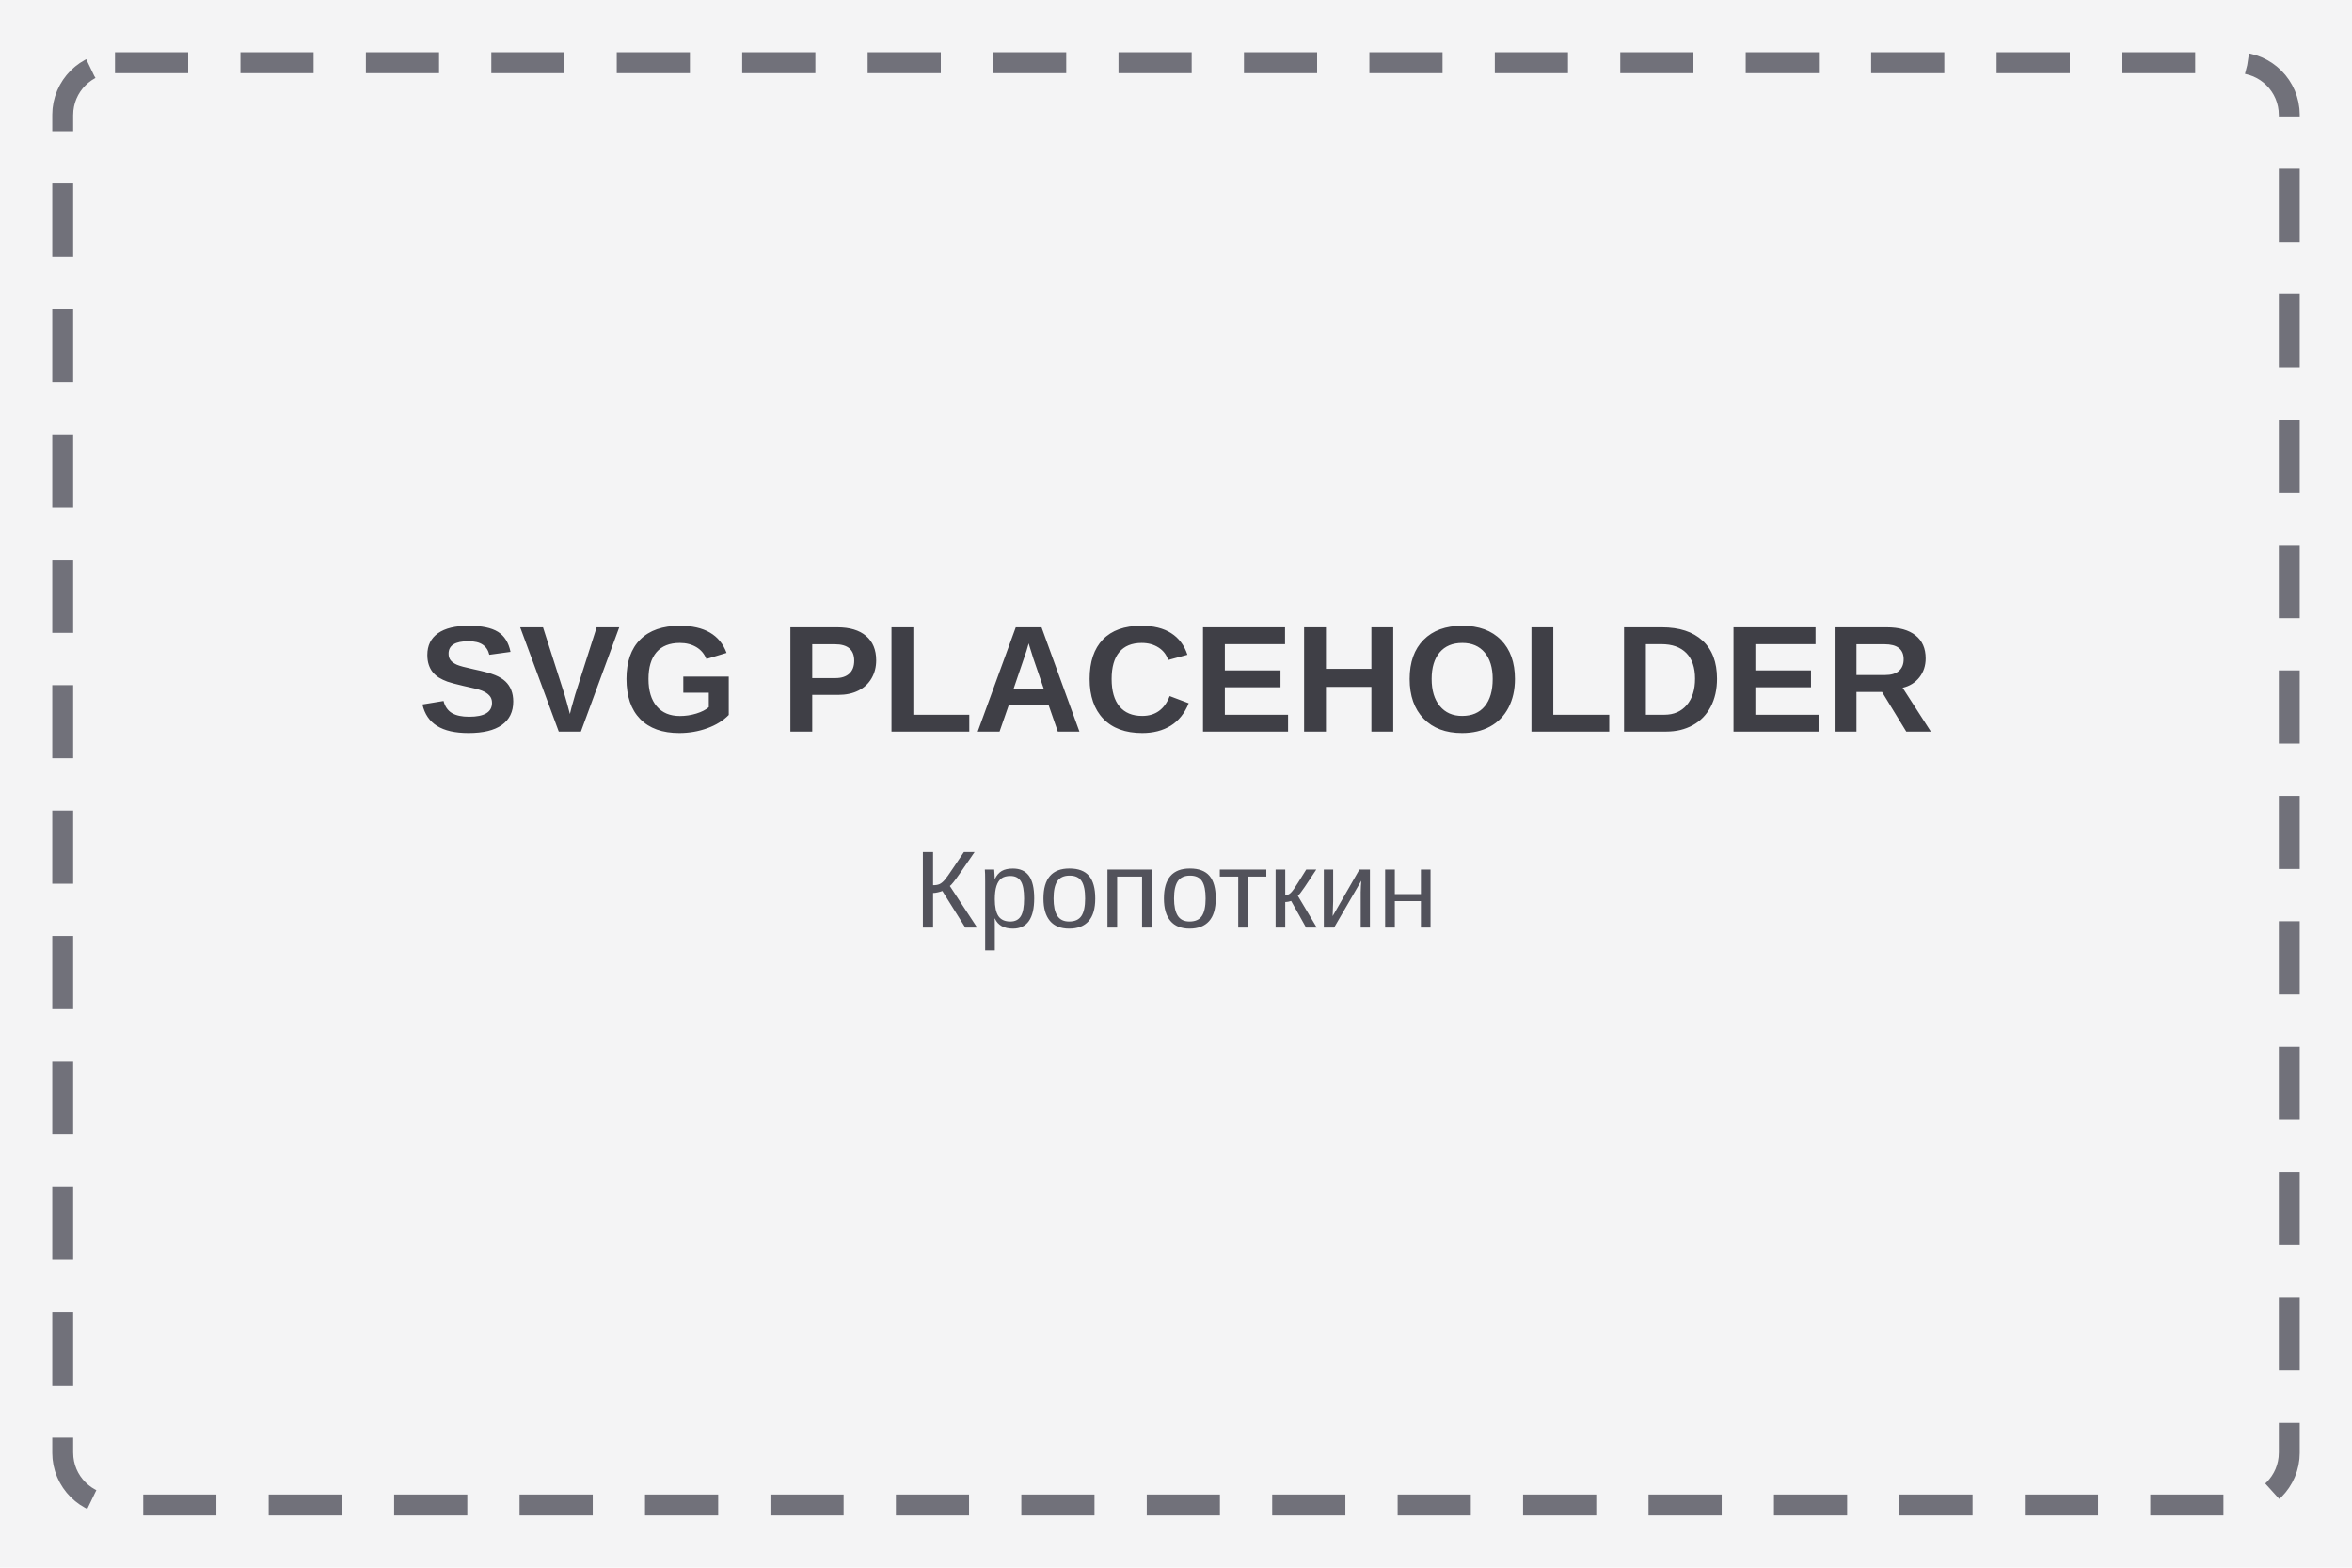
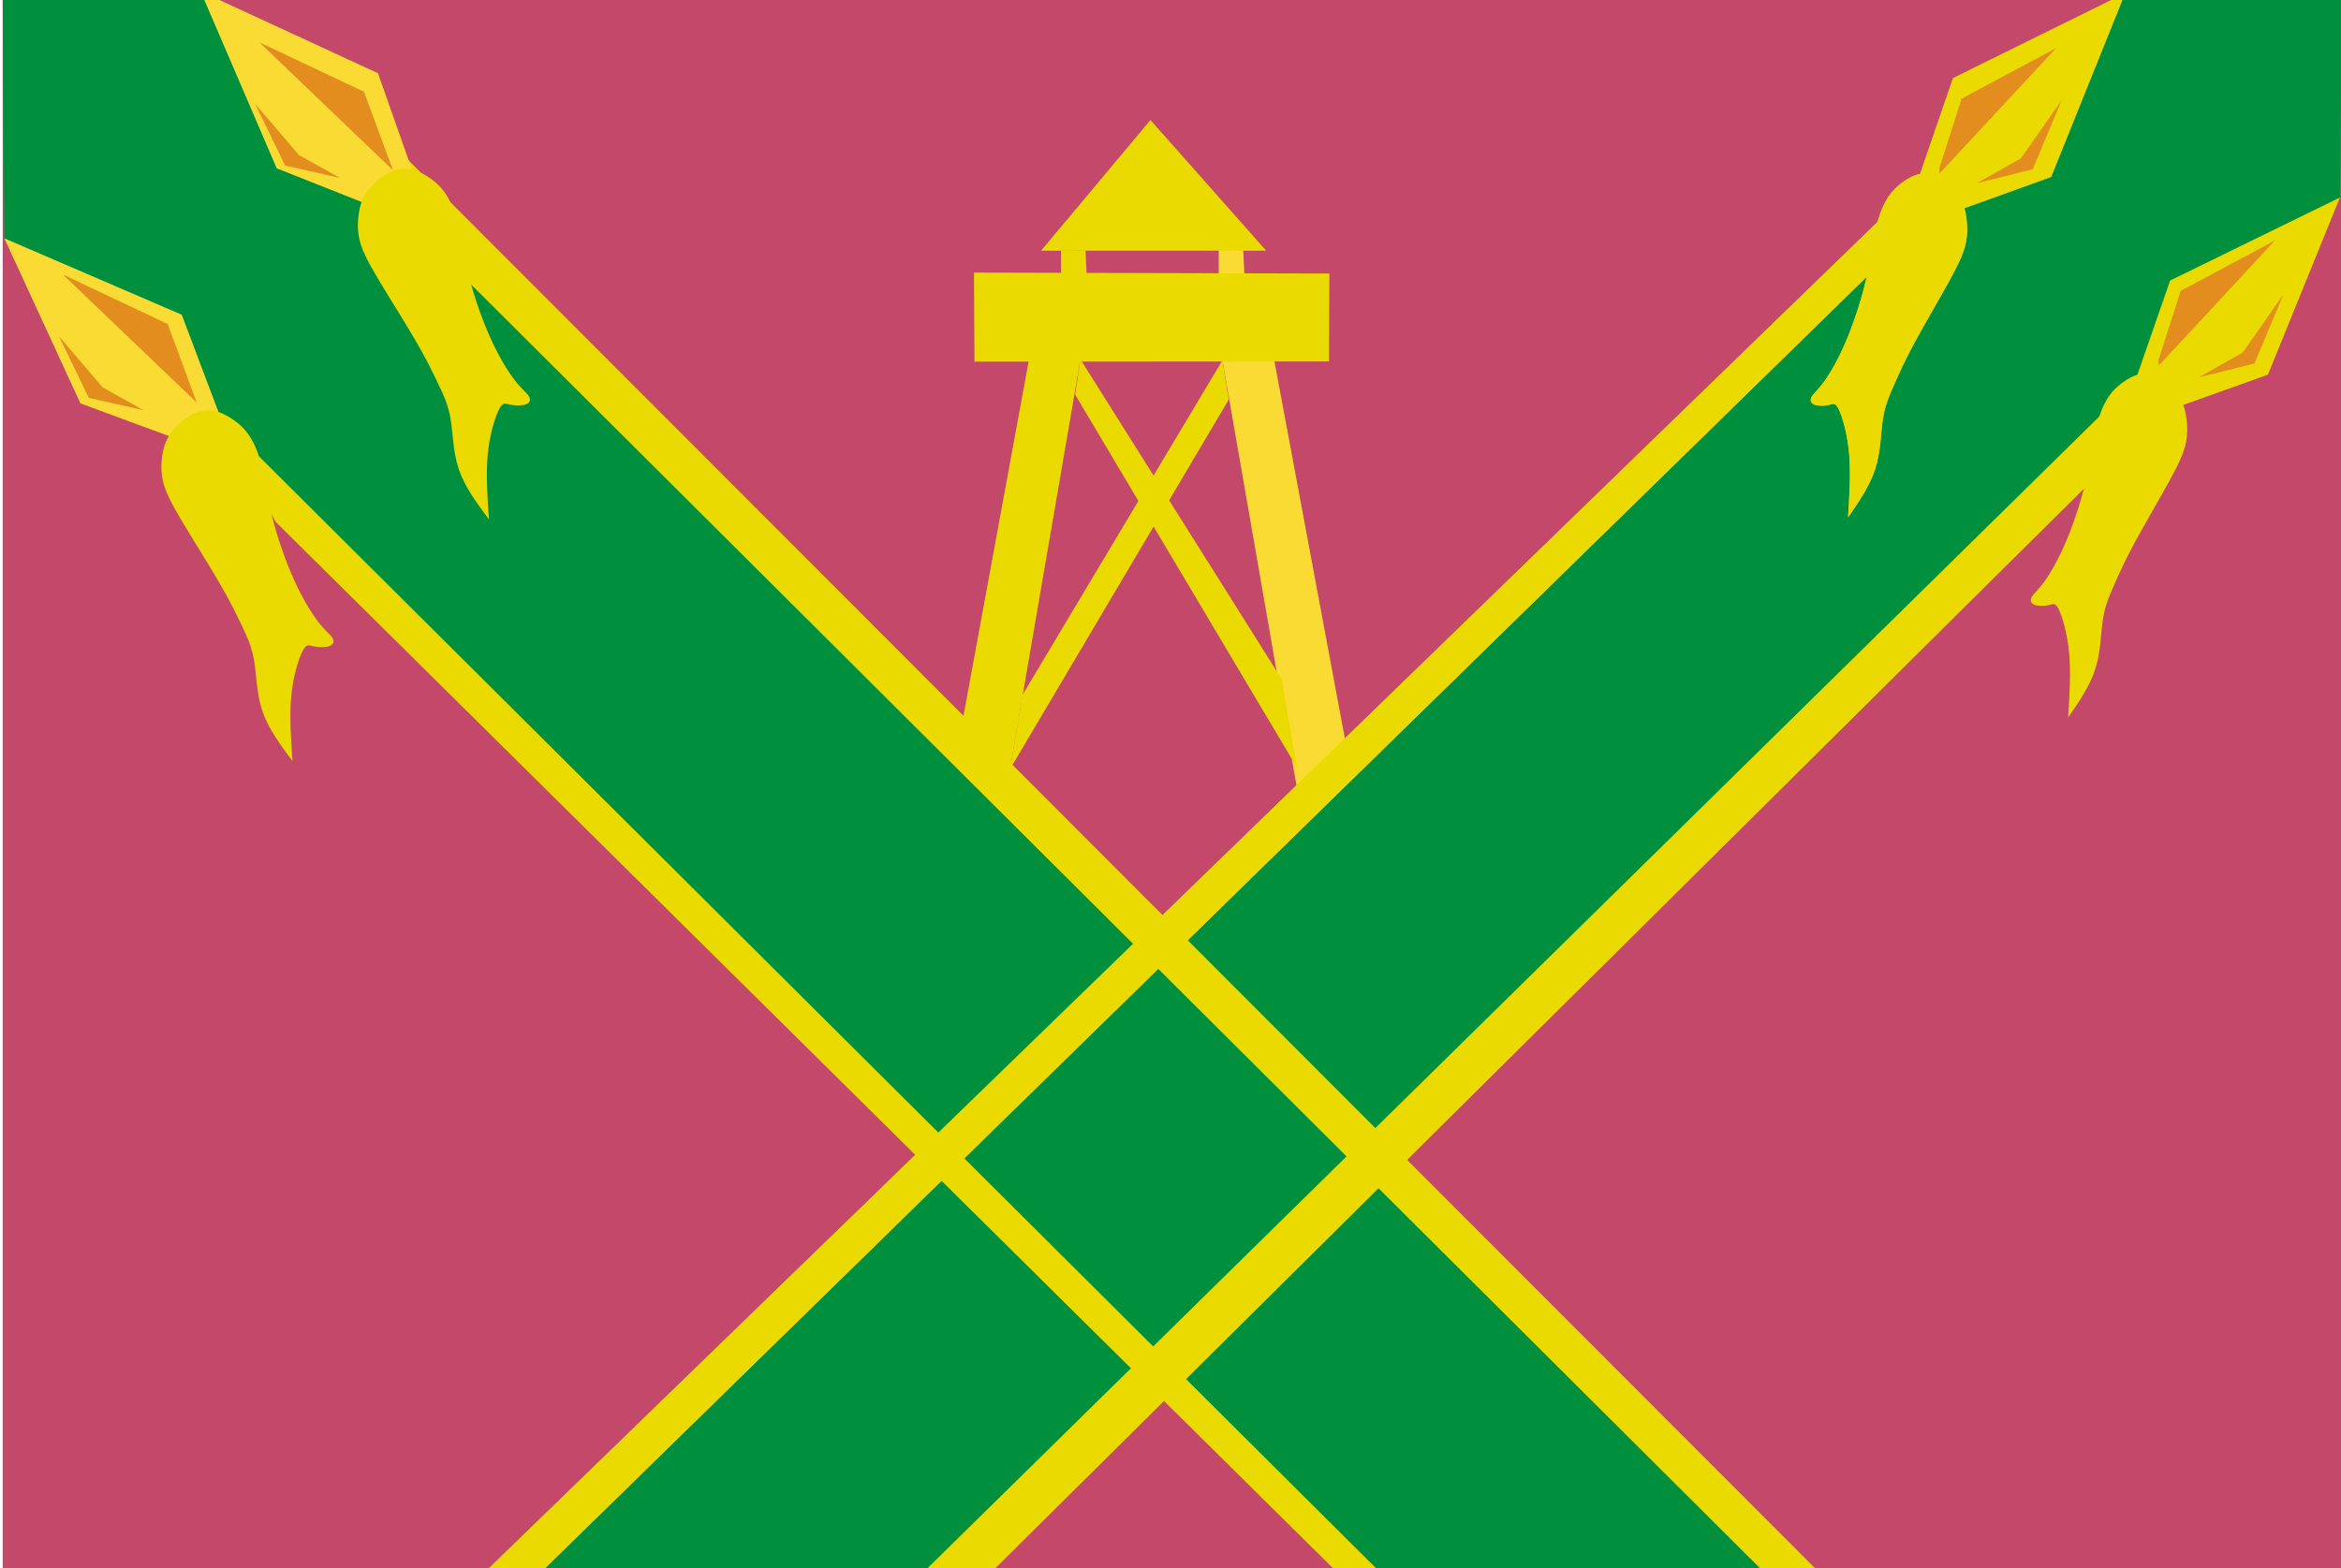
- <svg xmlns="http://www.w3.org/2000/svg" viewBox="0 0 900 600" role="img" aria-labelledby="title desc" data-placeholder="true">
-   <rect width="900" height="600" fill="#f4f4f5" />
-   <rect x="24" y="24" width="852" height="552" rx="20" fill="none" stroke="#71717a" stroke-width="8" stroke-dasharray="28 20" />
-   <text x="450" y="280" fill="#3f3f46" font-family="Arial, sans-serif" font-size="58" font-weight="700" text-anchor="middle">SVG PLACEHOLDER</text>
-   <text x="450" y="355" fill="#52525b" font-family="Arial, sans-serif" font-size="42" text-anchor="middle">Кропоткин</text>
+ <svg xmlns="http://www.w3.org/2000/svg" version="1.1" id="svg2032" width="612" height="410" viewBox="0 0 612 410">
+   <path style="fill:#f7d62e;fill-opacity:1;stroke:none;stroke-width:0.918;stroke-linecap:butt;stroke-linejoin:miter;stroke-miterlimit:4;stroke-dasharray:none;stroke-opacity:1" d="m 542.887,157.523 c 0.366,-5.85 0.733,-11.701 0.27,-16.81 -0.463,-5.109 -1.757,-9.476 -2.685,-11.415 -0.928,-1.939 -1.488,-1.449 -2.625,-1.184 -1.136,0.265 -2.848,0.307 -3.799,-0.09 -0.951,-0.398 -1.142,-1.234 -0.653,-2.086 0.489,-0.851 1.659,-1.717 3.331,-4.053 1.672,-2.336 3.845,-6.144 5.855,-10.977 2.01,-4.833 3.857,-10.691 4.956,-15.312 1.099,-4.621 1.449,-8.003 2.054,-11.159 0.605,-3.156 1.465,-6.085 2.499,-8.334 1.035,-2.249 2.245,-3.818 3.678,-5.109 1.433,-1.29 3.089,-2.302 4.378,-2.825 1.29,-0.523 2.213,-0.558 3.2,-0.471 0.987,0.087 2.038,0.296 3.168,0.872 1.131,0.575 2.34,1.517 3.391,2.581 1.051,1.064 1.942,2.249 2.595,3.54 0.653,1.29 1.067,2.685 1.321,4.543 0.255,1.857 0.35,4.177 -0.191,6.653 -0.541,2.476 -1.72,5.108 -4.251,9.72 -2.531,4.612 -6.416,11.202 -9.091,16.154 -2.675,4.952 -4.139,8.265 -5.413,11.159 -1.274,2.894 -2.356,5.37 -2.902,9.007 -0.546,3.637 -0.555,8.434 -1.98,12.894 -1.425,4.46 -4.266,8.582 -7.107,12.703" id="path16743-5-1-8-6-4-3" />
+   <defs id="defs2036" />
+   <rect style="opacity:1;fill:#c34869;fill-opacity:1;stroke:none;stroke-width:2.04" id="rect17603" width="611.579" height="412.198" x="0.703" y="-1.539" />
+   <path style="fill:none;stroke:none;stroke-width:1px;stroke-linecap:butt;stroke-linejoin:miter;stroke-opacity:1" d="m -77.162,-309.166 -54.176,0.533 -411.283,400.468 127.029,-0.068 337.902,-341.456 z" id="path18109" />
+   <path style="fill:#00903d;fill-opacity:1;stroke:none;stroke-width:1.038px;stroke-linecap:butt;stroke-linejoin:miter;stroke-opacity:1" d="M 134.735,410.41 555.27,-0.993 612.282,-1.539 611.726,51.646 241.878,410.686 Z" id="path18309" />
+   <path style="fill:none;fill-opacity:1;stroke:none;stroke-width:0.049;stroke-opacity:1" d="m 328.626,141.634 c -0.013,-0.041 -0.469,-2.564 -1.012,-5.607 -3.472,-19.434 -4.435,-24.811 -5.623,-31.403 -0.203,-1.127 -0.383,-2.054 -0.4,-2.06 -0.017,-0.006 -0.022,-0.068 -0.011,-0.137 0.011,-0.069 4.1e-4,-0.126 -0.023,-0.126 -0.023,0 -0.034,-0.057 -0.022,-0.127 0.012,-0.074 -3.6e-4,-0.127 -0.029,-0.127 -0.027,0 -0.037,-0.029 -0.023,-0.063 0.014,-0.035 0.011,-0.097 -0.008,-0.137 -0.019,-0.041 -0.029,-0.126 -0.024,-0.19 0.005,-0.064 -0.011,-0.116 -0.037,-0.116 -0.026,0 -0.035,-0.029 -0.021,-0.064 0.014,-0.035 0.011,-0.097 -0.008,-0.137 -0.019,-0.041 -0.03,-0.115 -0.025,-0.165 0.005,-0.05 -0.011,-0.103 -0.036,-0.117 -0.025,-0.015 -0.034,-0.054 -0.02,-0.088 0.014,-0.034 0.01,-0.095 -0.008,-0.136 -0.04,-0.09 -0.066,-0.246 -0.066,-0.398 1.1e-4,-0.062 -0.021,-0.126 -0.047,-0.141 -0.026,-0.015 -0.035,-0.065 -0.019,-0.11 0.015,-0.046 0.009,-0.106 -0.015,-0.134 -0.024,-0.028 -0.068,-0.21 -0.1,-0.404 -0.048,-0.298 -0.047,-0.359 0.005,-0.39 0.051,-0.03 0.048,-0.037 -0.012,-0.038 -0.056,-3.82e-4 -0.082,-0.056 -0.104,-0.222 -0.017,-0.122 -0.13,-0.828 -0.251,-1.57 -0.122,-0.741 -0.214,-1.355 -0.204,-1.364 0.01,-0.009 0.439,-0.048 0.955,-0.087 0.788,-0.059 1.642,-0.071 5.349,-0.072 2.426,-7.74e-4 4.422,0.009 4.435,0.021 0.013,0.012 0.117,0.544 0.232,1.183 0.115,0.638 0.259,1.379 0.32,1.646 0.061,0.267 0.139,0.666 0.173,0.887 0.123,0.798 0.36,2.151 5.075,28.933 2.002,11.374 2.274,12.932 2.274,13.045 v 0.091 h -5.322 c -5.03,0 -5.323,-0.004 -5.346,-0.074 z" id="path5109-45" />
+   <path style="fill:#ffff07;fill-opacity:1;stroke:none;stroke-width:0.017;stroke-opacity:1" d="m 304.571,125.862 c -0.256,-0.386 -0.423,-0.666 -0.84,-1.4 -0.142,-0.251 -0.318,-0.558 -0.392,-0.682 -0.073,-0.125 -0.133,-0.233 -0.133,-0.24 0,-0.016 2.601,-4.545 2.618,-4.558 0.006,-0.005 0.03,-0.006 0.052,-3.9e-4 0.04,0.009 0.011,0.06 -1.267,2.293 -0.719,1.256 -1.308,2.29 -1.308,2.296 0,0.018 0.727,1.235 0.894,1.497 0.265,0.415 0.469,0.679 0.525,0.679 0.103,0 0.66,-0.926 3.22,-5.361 0.448,-0.776 0.816,-1.412 0.817,-1.414 8.2e-4,-9.8e-4 0.025,0.002 0.053,0.007 l 0.051,0.01 -0.263,0.455 c -1.494,2.586 -2.038,3.523 -2.468,4.256 -0.902,1.536 -1.397,2.359 -1.416,2.359 -0.007,0 -0.071,-0.089 -0.143,-0.198 z" id="path5127-2" />
+   <path style="fill:#ffff07;fill-opacity:1;stroke:none;stroke-width:0.049;stroke-opacity:1" d="m 268.546,188.999 c -8.3e-4,-0.102 0.423,-2.381 0.441,-2.365 0.011,0.01 -0.022,0.29 -0.073,0.622 -0.136,0.886 -0.154,1.078 -0.104,1.107 0.047,0.028 0.275,-0.351 1.758,-2.923 0.526,-0.912 0.966,-1.65 0.978,-1.639 0.021,0.019 -0.356,0.686 -2.159,3.826 -0.747,1.301 -0.841,1.454 -0.842,1.371 z" id="path5308-4" />
+   <path style="fill:#ffff07;fill-opacity:1;stroke:none;stroke-width:0.049;stroke-opacity:1" d="m 268.616,188.706 c 0.017,-0.116 0.057,-0.335 0.089,-0.486 l 0.057,-0.275 0.005,0.222 c 0.005,0.233 0.057,0.282 0.141,0.134 0.028,-0.048 0.061,-0.078 0.074,-0.066 0.022,0.021 -0.197,0.413 -0.334,0.597 -0.056,0.075 -0.059,0.062 -0.032,-0.127 z" id="path5310-1" />
+   <path style="fill:#ffff07;fill-opacity:1;stroke:none;stroke-width:0.017;stroke-opacity:1" d="m 268.909,186.897 c -0.004,-0.068 0.28,-1.574 0.428,-2.27 0.277,-1.3 0.506,-2.117 0.818,-2.914 0.414,-1.059 0.864,-1.937 2.073,-4.045 0.207,-0.361 0.454,-0.795 0.548,-0.963 0.156,-0.279 1.221,-2.151 2.828,-4.973 0.339,-0.595 0.625,-1.092 0.636,-1.102 0.011,-0.011 0.041,-0.018 0.068,-0.015 l 0.049,0.005 -0.477,0.836 c -3.318,5.82 -4.773,8.452 -5.348,9.677 -0.256,0.546 -0.435,1.022 -0.616,1.644 -0.247,0.85 -0.574,2.244 -0.81,3.463 -0.125,0.646 -0.119,0.617 -0.113,0.497 0.003,-0.056 -2.2e-4,-0.101 -0.007,-0.101 -0.007,0 -0.026,0.066 -0.044,0.146 -0.018,0.08 -0.033,0.132 -0.034,0.116 z" id="path5312-2" />
+   <path style="fill:#ffff07;fill-opacity:1;stroke:none;stroke-width:0.017;stroke-opacity:1" d="m 271.417,184.092 c 0,-0.007 0.025,-0.058 0.057,-0.116 0.073,-0.135 0.089,-0.177 0.071,-0.177 -0.008,0 -0.052,0.061 -0.097,0.135 -0.045,0.074 -0.086,0.132 -0.09,0.128 -0.005,-0.004 0.371,-0.664 0.834,-1.468 0.827,-1.435 2.743,-4.77 5.49,-9.555 1.378,-2.401 1.389,-2.419 1.44,-2.424 l 0.051,-0.005 -0.04,0.065 c -0.065,0.107 -5.692,9.908 -7.113,12.392 -0.546,0.954 -0.604,1.052 -0.604,1.026 z" id="path5314-1" />
+   <path style="fill:#ffff07;fill-opacity:1;stroke:none;stroke-width:0.049;stroke-opacity:1" d="m 293.562,238.824 c -0.751,-0.738 -1.769,-1.726 -2.263,-2.196 -0.493,-0.47 -0.887,-0.864 -0.875,-0.875 0.012,-0.011 0.496,0.43 1.075,0.981 0.579,0.551 1.615,1.535 2.302,2.187 1.098,1.042 1.285,1.243 1.157,1.243 -0.016,0 -0.645,-0.603 -1.396,-1.341 z" id="path7478-3" />
+   <path style="fill:none;fill-opacity:1;stroke:none;stroke-width:0.049;stroke-opacity:1" d="m 328.188,140.942 c -0.013,-0.041 -0.469,-2.564 -1.012,-5.607 -3.472,-19.434 -4.435,-24.811 -5.623,-31.403 -0.203,-1.127 -0.383,-2.054 -0.4,-2.06 -0.017,-0.006 -0.022,-0.068 -0.012,-0.137 0.011,-0.069 4.3e-4,-0.126 -0.023,-0.126 -0.023,0 -0.033,-0.057 -0.022,-0.127 0.012,-0.074 -3.8e-4,-0.127 -0.029,-0.127 -0.027,0 -0.037,-0.029 -0.023,-0.064 0.014,-0.035 0.011,-0.097 -0.008,-0.137 -0.019,-0.041 -0.029,-0.126 -0.024,-0.19 0.005,-0.064 -0.011,-0.116 -0.037,-0.116 -0.026,0 -0.035,-0.029 -0.021,-0.063 0.014,-0.035 0.011,-0.097 -0.008,-0.137 -0.019,-0.041 -0.03,-0.115 -0.025,-0.165 0.005,-0.05 -0.011,-0.103 -0.036,-0.117 -0.025,-0.015 -0.034,-0.054 -0.02,-0.088 0.014,-0.034 0.01,-0.095 -0.008,-0.136 -0.04,-0.09 -0.066,-0.246 -0.066,-0.398 1e-4,-0.062 -0.021,-0.126 -0.047,-0.141 -0.026,-0.015 -0.035,-0.065 -0.019,-0.11 0.015,-0.046 0.009,-0.106 -0.015,-0.134 -0.024,-0.028 -0.068,-0.21 -0.1,-0.404 -0.048,-0.298 -0.047,-0.359 0.005,-0.39 0.05,-0.03 0.048,-0.037 -0.012,-0.038 -0.056,-3.92e-4 -0.082,-0.056 -0.104,-0.222 -0.017,-0.122 -0.13,-0.828 -0.251,-1.57 -0.122,-0.741 -0.214,-1.355 -0.204,-1.364 0.01,-0.009 0.439,-0.048 0.955,-0.087 0.788,-0.059 1.642,-0.071 5.349,-0.072 2.426,-7.75e-4 4.422,0.009 4.435,0.021 0.013,0.012 0.117,0.544 0.232,1.183 0.115,0.638 0.259,1.379 0.32,1.646 0.061,0.267 0.139,0.666 0.173,0.887 0.123,0.798 0.36,2.151 5.075,28.933 2.002,11.374 2.274,12.932 2.274,13.045 v 0.091 h -5.322 c -5.03,0 -5.323,-0.004 -5.346,-0.074 z" id="path5109-6-4" />
+   <path style="fill:#ffff07;fill-opacity:1;stroke:none;stroke-width:0.017;stroke-opacity:1" d="m 304.133,125.17 c -0.256,-0.386 -0.423,-0.666 -0.84,-1.4 -0.142,-0.25 -0.318,-0.558 -0.392,-0.682 -0.073,-0.125 -0.133,-0.233 -0.133,-0.24 0,-0.016 2.601,-4.545 2.618,-4.558 0.006,-0.005 0.03,-0.006 0.052,-3.9e-4 0.04,0.009 0.011,0.059 -1.267,2.293 -0.719,1.256 -1.308,2.29 -1.308,2.296 0,0.018 0.727,1.235 0.894,1.497 0.265,0.415 0.469,0.679 0.525,0.679 0.104,0 0.66,-0.926 3.22,-5.361 0.448,-0.776 0.816,-1.412 0.817,-1.414 8.3e-4,-9.8e-4 0.025,9.8e-4 0.053,0.007 l 0.051,0.01 -0.263,0.455 c -1.494,2.586 -2.038,3.523 -2.469,4.256 -0.902,1.536 -1.397,2.359 -1.416,2.359 -0.007,0 -0.071,-0.089 -0.143,-0.198 z" id="path5127-66-5" />
+   <path style="fill:#ffff07;fill-opacity:1;stroke:none;stroke-width:0.049;stroke-opacity:1" d="m 268.108,188.307 c -8.1e-4,-0.102 0.423,-2.381 0.441,-2.365 0.011,0.01 -0.022,0.29 -0.073,0.622 -0.136,0.886 -0.154,1.078 -0.104,1.107 0.047,0.028 0.275,-0.351 1.758,-2.923 0.526,-0.912 0.966,-1.65 0.978,-1.639 0.021,0.019 -0.356,0.686 -2.159,3.826 -0.747,1.301 -0.841,1.454 -0.842,1.371 z" id="path5308-5-6" />
+   <path style="fill:#ffff07;fill-opacity:1;stroke:none;stroke-width:0.049;stroke-opacity:1" d="m 268.179,188.014 c 0.017,-0.116 0.057,-0.335 0.089,-0.486 l 0.057,-0.275 0.005,0.222 c 0.005,0.233 0.057,0.282 0.141,0.134 0.028,-0.048 0.061,-0.078 0.074,-0.066 0.022,0.021 -0.197,0.413 -0.334,0.597 -0.056,0.075 -0.059,0.062 -0.032,-0.127 z" id="path5310-8-2" />
+   <path style="fill:#ffff07;fill-opacity:1;stroke:none;stroke-width:0.017;stroke-opacity:1" d="m 268.471,186.205 c -0.004,-0.068 0.28,-1.574 0.428,-2.27 0.277,-1.3 0.506,-2.117 0.818,-2.914 0.414,-1.059 0.864,-1.937 2.073,-4.045 0.207,-0.361 0.454,-0.795 0.548,-0.963 0.156,-0.279 1.221,-2.151 2.828,-4.973 0.339,-0.595 0.625,-1.092 0.636,-1.102 0.01,-0.011 0.041,-0.018 0.068,-0.015 l 0.049,0.005 -0.477,0.836 c -3.318,5.82 -4.773,8.452 -5.348,9.677 -0.256,0.546 -0.435,1.022 -0.616,1.644 -0.247,0.85 -0.574,2.244 -0.81,3.463 -0.125,0.646 -0.119,0.617 -0.113,0.497 0.003,-0.056 -1.9e-4,-0.101 -0.007,-0.101 -0.007,0 -0.026,0.066 -0.044,0.146 -0.018,0.08 -0.033,0.132 -0.034,0.116 z" id="path5312-7-0" />
+   <path style="fill:#ffff07;fill-opacity:1;stroke:none;stroke-width:0.017;stroke-opacity:1" d="m 270.98,183.4 c 0,-0.006 0.025,-0.058 0.057,-0.116 0.072,-0.135 0.089,-0.177 0.071,-0.177 -0.008,0 -0.052,0.061 -0.097,0.135 -0.045,0.074 -0.086,0.132 -0.09,0.128 -0.005,-0.004 0.371,-0.664 0.834,-1.468 0.827,-1.435 2.743,-4.77 5.49,-9.555 1.378,-2.401 1.389,-2.419 1.44,-2.424 l 0.051,-0.005 -0.04,0.065 c -0.065,0.107 -5.692,9.908 -7.113,12.392 -0.546,0.954 -0.604,1.052 -0.604,1.026 z" id="path5314-2-2" />
+   <path style="fill:#ffff07;fill-opacity:1;stroke:none;stroke-width:0.049;stroke-opacity:1" d="m 293.124,238.132 c -0.751,-0.738 -1.769,-1.726 -2.263,-2.196 -0.493,-0.47 -0.887,-0.864 -0.875,-0.875 0.012,-0.011 0.496,0.43 1.075,0.981 0.579,0.551 1.615,1.535 2.302,2.187 1.098,1.042 1.285,1.243 1.157,1.243 -0.017,0 -0.644,-0.603 -1.396,-1.341 z" id="path7478-6-9" />
+   <path style="fill:none;fill-opacity:1;stroke:none;stroke-width:0.049;stroke-opacity:1" d="m 328.189,141.73 c -0.013,-0.041 -0.469,-2.564 -1.012,-5.607 -3.472,-19.434 -4.435,-24.811 -5.623,-31.403 -0.203,-1.127 -0.383,-2.054 -0.4,-2.06 -0.017,-0.006 -0.022,-0.068 -0.011,-0.137 0.011,-0.069 4.2e-4,-0.126 -0.023,-0.126 -0.023,0 -0.034,-0.057 -0.022,-0.127 0.012,-0.074 -3.6e-4,-0.127 -0.029,-0.127 -0.027,0 -0.037,-0.029 -0.023,-0.064 0.014,-0.035 0.011,-0.097 -0.008,-0.137 -0.019,-0.041 -0.029,-0.126 -0.024,-0.19 0.005,-0.064 -0.011,-0.116 -0.037,-0.116 -0.026,0 -0.035,-0.029 -0.021,-0.064 0.014,-0.035 0.011,-0.097 -0.008,-0.137 -0.019,-0.041 -0.03,-0.115 -0.025,-0.165 0.005,-0.05 -0.011,-0.103 -0.036,-0.117 -0.025,-0.015 -0.034,-0.054 -0.02,-0.088 0.014,-0.034 0.01,-0.095 -0.008,-0.136 -0.04,-0.09 -0.066,-0.246 -0.066,-0.398 1.1e-4,-0.062 -0.021,-0.126 -0.047,-0.141 -0.026,-0.015 -0.035,-0.065 -0.019,-0.11 0.015,-0.046 0.009,-0.106 -0.015,-0.134 -0.023,-0.028 -0.068,-0.21 -0.1,-0.404 -0.048,-0.298 -0.047,-0.359 0.005,-0.39 0.051,-0.03 0.048,-0.037 -0.012,-0.038 -0.056,-3.82e-4 -0.082,-0.056 -0.104,-0.222 -0.017,-0.122 -0.13,-0.828 -0.251,-1.57 -0.122,-0.741 -0.214,-1.355 -0.204,-1.364 0.01,-0.009 0.439,-0.048 0.955,-0.087 0.788,-0.059 1.642,-0.071 5.349,-0.072 2.426,-7.75e-4 4.422,0.009 4.435,0.021 0.013,0.012 0.117,0.544 0.232,1.183 0.115,0.638 0.259,1.379 0.32,1.646 0.061,0.267 0.139,0.666 0.173,0.887 0.123,0.798 0.36,2.151 5.075,28.933 2.002,11.374 2.274,12.932 2.274,13.045 v 0.091 H 333.535 c -5.03,0 -5.323,-0.004 -5.346,-0.074 z" id="path5109-4-0" />
+   <path style="fill:#ffff07;fill-opacity:1;stroke:none;stroke-width:0.017;stroke-opacity:1" d="m 304.134,125.958 c -0.255,-0.386 -0.423,-0.666 -0.84,-1.4 -0.142,-0.251 -0.318,-0.558 -0.392,-0.682 -0.073,-0.125 -0.133,-0.233 -0.133,-0.24 0,-0.016 2.601,-4.545 2.618,-4.558 0.006,-0.005 0.03,-0.006 0.052,-3.8e-4 0.04,0.009 0.011,0.06 -1.267,2.293 -0.719,1.256 -1.308,2.29 -1.308,2.296 0,0.018 0.727,1.235 0.894,1.497 0.265,0.415 0.469,0.679 0.525,0.679 0.104,0 0.66,-0.926 3.22,-5.361 0.448,-0.776 0.816,-1.412 0.817,-1.414 8.3e-4,-0.002 0.025,9.8e-4 0.053,0.007 l 0.051,0.01 -0.263,0.455 c -1.494,2.586 -2.038,3.523 -2.468,4.256 -0.902,1.536 -1.397,2.359 -1.416,2.359 -0.007,0 -0.071,-0.089 -0.143,-0.198 z" id="path5127-6-4" />
+   <path style="fill:#ffff07;fill-opacity:1;stroke:none;stroke-width:0.049;stroke-opacity:1" d="m 268.109,189.096 c -8.4e-4,-0.102 0.423,-2.381 0.441,-2.365 0.011,0.01 -0.022,0.29 -0.073,0.622 -0.136,0.886 -0.154,1.078 -0.104,1.107 0.047,0.028 0.275,-0.351 1.758,-2.923 0.526,-0.912 0.966,-1.65 0.978,-1.639 0.021,0.019 -0.356,0.686 -2.159,3.826 -0.747,1.301 -0.841,1.454 -0.842,1.371 z" id="path5308-8-0" />
+   <path style="fill:#ffff07;fill-opacity:1;stroke:none;stroke-width:0.049;stroke-opacity:1" d="m 268.18,188.802 c 0.017,-0.116 0.057,-0.335 0.089,-0.486 l 0.057,-0.275 0.005,0.222 c 0.005,0.233 0.057,0.282 0.141,0.134 0.028,-0.048 0.061,-0.078 0.074,-0.066 0.022,0.021 -0.197,0.413 -0.334,0.597 -0.056,0.075 -0.059,0.062 -0.032,-0.127 z" id="path5310-4-6" />
+   <path style="fill:#ffff07;fill-opacity:1;stroke:none;stroke-width:0.017;stroke-opacity:1" d="m 268.472,186.994 c -0.004,-0.068 0.28,-1.574 0.428,-2.27 0.277,-1.3 0.506,-2.117 0.818,-2.914 0.414,-1.059 0.864,-1.937 2.073,-4.045 0.207,-0.361 0.454,-0.795 0.548,-0.963 0.156,-0.279 1.221,-2.151 2.828,-4.973 0.339,-0.595 0.625,-1.092 0.636,-1.102 0.011,-0.011 0.041,-0.018 0.068,-0.015 l 0.049,0.005 -0.477,0.836 c -3.318,5.82 -4.773,8.452 -5.348,9.677 -0.256,0.546 -0.435,1.022 -0.616,1.644 -0.247,0.85 -0.573,2.244 -0.81,3.463 -0.125,0.646 -0.119,0.617 -0.113,0.496 0.003,-0.056 -2.2e-4,-0.101 -0.007,-0.101 -0.007,0 -0.026,0.066 -0.044,0.146 -0.018,0.08 -0.033,0.132 -0.034,0.116 z" id="path5312-3-1" />
+   <path style="fill:#ffff07;fill-opacity:1;stroke:none;stroke-width:0.017;stroke-opacity:1" d="m 270.981,184.189 c 0,-0.006 0.025,-0.058 0.057,-0.116 0.073,-0.135 0.089,-0.177 0.071,-0.177 -0.008,0 -0.052,0.061 -0.097,0.135 -0.045,0.074 -0.086,0.132 -0.09,0.128 -0.005,-0.004 0.371,-0.664 0.834,-1.468 0.827,-1.435 2.743,-4.77 5.49,-9.555 1.378,-2.401 1.389,-2.419 1.44,-2.424 l 0.051,-0.005 -0.04,0.064 c -0.065,0.107 -5.692,9.908 -7.113,12.392 -0.546,0.954 -0.604,1.052 -0.604,1.026 z" id="path5314-9-5" />
+   <path style="fill:#ffff07;fill-opacity:1;stroke:none;stroke-width:0.049;stroke-opacity:1" d="m 293.125,238.92 c -0.751,-0.738 -1.769,-1.726 -2.263,-2.196 -0.493,-0.47 -0.887,-0.864 -0.875,-0.875 0.012,-0.011 0.496,0.43 1.075,0.981 0.579,0.551 1.615,1.535 2.302,2.187 1.098,1.043 1.285,1.243 1.157,1.243 -0.016,0 -0.645,-0.603 -1.396,-1.341 z" id="path7478-7-3" />
+   <path style="fill:#ebda00;fill-opacity:1;stroke:none;stroke-width:0.8;stroke-linecap:butt;stroke-linejoin:miter;stroke-miterlimit:4;stroke-dasharray:none;stroke-opacity:1" d="M 264.031,201.145 282.461,93.985 268.988,94.105 251.321,190.274 Z" id="path12612-9" />
+   <path style="fill:#ebda00;fill-opacity:1;stroke:none;stroke-width:0.8;stroke-linecap:butt;stroke-linejoin:miter;stroke-miterlimit:4;stroke-dasharray:none;stroke-opacity:1" d="m 264.031,201.145 57.197,-96.647 -1.652,-10.274 -52.24,87.448" id="path12614-6" />
+   <path style="fill:#fadb34;fill-opacity:1;stroke:none;stroke-width:0.819;stroke-linecap:butt;stroke-linejoin:miter;stroke-miterlimit:4;stroke-dasharray:none;stroke-opacity:1" d="m 339.022,205.905 -19.447,-111.681 13.6,0.251 18.43,98.771 z" id="path12618-2" />
+   <path style="fill:#ebda00;fill-opacity:1;stroke:none;stroke-width:0.8;stroke-linecap:butt;stroke-linejoin:miter;stroke-miterlimit:4;stroke-dasharray:none;stroke-opacity:1" d="m 339.022,200.667 -57.959,-97.484 1.398,-9.199 52.621,83.626" id="path12631-9" />
+   <path style="fill:#ebda00;fill-opacity:1;stroke:none;stroke-width:0.4px;stroke-linecap:butt;stroke-linejoin:miter;stroke-opacity:1" d="m 283.784,65.547 0.33,7.293 -6.737,0.358 v -7.765 l 6.407,0.114" id="path12694-60" />
+   <path style="fill:#fadb34;fill-opacity:1;stroke:none;stroke-width:0.4px;stroke-linecap:butt;stroke-linejoin:miter;stroke-opacity:1" d="m 325.019,65.289 0.33,7.293 -6.737,0.358 v -7.765 l 6.407,0.114" id="path12694-6-6" />
+   <path style="fill:#ebda00;fill-opacity:1;stroke:none;stroke-width:0.8;stroke-linecap:butt;stroke-linejoin:miter;stroke-miterlimit:4;stroke-dasharray:none;stroke-opacity:1" d="m 254.625,71.287 92.913,0.239 -0.109,22.992 -92.677,0.065 z" id="path12716-1" />
+   <path style="fill:#ebda00;fill-opacity:1;stroke:none;stroke-width:0.8;stroke-linecap:butt;stroke-linejoin:miter;stroke-miterlimit:4;stroke-dasharray:none;stroke-opacity:1" d="M 300.764,31.385 272.166,65.552 H 331.015 Z" id="path12718-2" />
+   <path style="fill:#ebda00;fill-opacity:1;stroke:none;stroke-width:1.137;stroke-linecap:butt;stroke-linejoin:miter;stroke-miterlimit:4;stroke-dasharray:none;stroke-opacity:1" d="M 127.151,410.759 501.115,48.073 487.965,72.413 142.013,410.561 Z" id="path12737-6" />
+   <path style="fill:#ebda00;fill-opacity:1;stroke:none;stroke-width:0.957;stroke-linecap:butt;stroke-linejoin:miter;stroke-miterlimit:4;stroke-dasharray:none;stroke-opacity:1" d="m 558.175,99.725 9.15,-26.365 44.401,-21.714 -18.83,46.344 -23.521,8.39 -4.752,-4.983 z" id="path12821-2" />
+   <path style="fill:#e28d1d;fill-opacity:1;stroke:none;stroke-width:1.2px;stroke-linecap:butt;stroke-linejoin:miter;stroke-opacity:1" d="m 570.069,76.074 -5.849,18.285 0.139,1.244 30.393,-32.736 z" id="path2703-9-0-6" />
+   <path style="fill:#e28d1d;fill-opacity:1;stroke:none;stroke-width:0.919px;stroke-linecap:butt;stroke-linejoin:miter;stroke-opacity:1" d="m 596.97,76.948 -7.58,18.097 -14.598,3.656 11.551,-6.558 z" id="path2817-2-2-6" />
+   <path style="fill:none;stroke:none;stroke-width:0.984px;stroke-linecap:butt;stroke-linejoin:miter;stroke-opacity:1" d="M 596.593,7.074 543.021,7.597 136.321,400.005 261.935,399.938 596.071,65.354 Z" id="path18109-1" />
+   <path style="fill:#00903d;fill-opacity:1;stroke:none;stroke-width:0.984px;stroke-linecap:butt;stroke-linejoin:miter;stroke-opacity:1" d="M 0.703,-1.539 52.444,-2.272 460.883,410.862 360.008,410.375 1.132,62.322 Z" id="path18137-1" />
+   <path style="fill:#ebda00;fill-opacity:1;stroke:none;stroke-width:1.033;stroke-linecap:butt;stroke-linejoin:miter;stroke-miterlimit:4;stroke-dasharray:none;stroke-opacity:1" d="M 241.878,410.686 558.175,99.725 545.945,126.66 259.324,410.982 Z" id="path12735-7-8" />
+   <path style="fill:#ebda00;fill-opacity:1;stroke:none;stroke-width:0.957;stroke-linecap:butt;stroke-linejoin:miter;stroke-miterlimit:4;stroke-dasharray:none;stroke-opacity:1" d="M 475.193,410.784 105.134,40.254 119.388,70.64 460.883,410.862 Z" id="path12720-1-2" />
+   <path style="fill:#ebda00;fill-opacity:1;stroke:none;stroke-width:0.957;stroke-linecap:butt;stroke-linejoin:miter;stroke-miterlimit:4;stroke-dasharray:none;stroke-opacity:1" d="M 360.008,410.375 57.759,109.445 72.07,136.488 348.69,410.308 Z" id="path12733-2-8" />
+   <path style="fill:#fadb34;fill-opacity:1;stroke:none;stroke-width:0.991;stroke-linecap:butt;stroke-linejoin:miter;stroke-miterlimit:4;stroke-dasharray:none;stroke-opacity:1" d="M 109.071,48.262 98.821,19.153 52.444,-2.272 72.339,44.017 99.105,54.63 101.668,49.475 Z" id="path11769-1-3-3" />
+   <path style="fill:#e28d1d;fill-opacity:1;stroke:none;stroke-width:0.871px;stroke-linecap:butt;stroke-linejoin:miter;stroke-opacity:1" d="m 66.701,27.149 7.833,16.138 14.335,3.236 -10.716,-5.969 z" id="path2795-0-4-2" />
+   <path style="fill:#e28d1d;fill-opacity:1;stroke:none;stroke-width:1.309px;stroke-linecap:butt;stroke-linejoin:miter;stroke-opacity:1" d="m 67.799,11.06 27.345,12.922 7.59,20.533 z" id="path2725-7-9-6-0" />
+   <path style="fill:#fadb34;fill-opacity:1;stroke:none;stroke-width:0.957;stroke-linecap:butt;stroke-linejoin:miter;stroke-miterlimit:4;stroke-dasharray:none;stroke-opacity:1" d="M 57.759,109.445 47.508,82.301 1.132,62.322 21.027,105.487 l 26.766,9.896 2.563,-4.807 z" id="path11769-1-7-1" />
+   <path style="fill:#e28d1d;fill-opacity:1;stroke:none;stroke-width:0.871px;stroke-linecap:butt;stroke-linejoin:miter;stroke-opacity:1" d="m 15.389,87.902 7.833,16.138 14.335,3.236 -10.716,-5.969 z" id="path2795-0-2-8" />
+   <path style="fill:#e28d1d;fill-opacity:1;stroke:none;stroke-width:1.309px;stroke-linecap:butt;stroke-linejoin:miter;stroke-opacity:1" d="m 16.487,71.813 27.345,12.922 7.59,20.533 z" id="path2725-7-9-63-1" />
+   <path style="fill:#ebda00;fill-opacity:1;stroke:none;stroke-width:0.972;stroke-linecap:butt;stroke-linejoin:miter;stroke-miterlimit:4;stroke-dasharray:none;stroke-opacity:1" d="m 501.115,48.073 9.253,-26.906 44.901,-22.16 -19.042,47.296 -23.786,8.563 -4.805,-5.085 z" id="path12821-5" />
+   <path style="fill:#e28d1d;fill-opacity:1;stroke:none;stroke-width:1.219px;stroke-linecap:butt;stroke-linejoin:miter;stroke-opacity:1" d="m 512.812,25.797 -5.915,18.66 0.141,1.269 30.736,-33.409 z" id="path2703-9-0-1" />
+   <path style="fill:#e28d1d;fill-opacity:1;stroke:none;stroke-width:0.934px;stroke-linecap:butt;stroke-linejoin:miter;stroke-opacity:1" d="m 541.513,25.177 -7.665,18.468 -14.762,3.731 11.681,-6.693 z" id="path2817-2-2-5" />
+   <path style="fill:#ebda00;fill-opacity:1;stroke:none;stroke-width:0.918;stroke-linecap:butt;stroke-linejoin:miter;stroke-miterlimit:4;stroke-dasharray:none;stroke-opacity:1" d="m 483.134,135.301 c 0.366,-5.85 0.733,-11.701 0.27,-16.81 -0.463,-5.109 -1.757,-9.476 -2.685,-11.415 -0.928,-1.939 -1.488,-1.449 -2.625,-1.184 -1.136,0.265 -2.848,0.307 -3.799,-0.09 -0.951,-0.398 -1.142,-1.234 -0.653,-2.086 0.489,-0.851 1.659,-1.717 3.331,-4.053 1.672,-2.336 3.845,-6.144 5.855,-10.977 2.01,-4.833 3.857,-10.691 4.956,-15.312 1.099,-4.621 1.449,-8.003 2.054,-11.159 0.605,-3.156 1.465,-6.085 2.499,-8.334 1.035,-2.249 2.245,-3.818 3.678,-5.109 1.433,-1.29 3.089,-2.302 4.378,-2.825 1.29,-0.523 2.213,-0.558 3.2,-0.471 0.987,0.087 2.038,0.296 3.168,0.872 1.131,0.575 2.34,1.517 3.391,2.581 1.051,1.064 1.942,2.249 2.595,3.54 0.653,1.29 1.067,2.685 1.321,4.543 0.255,1.857 0.35,4.177 -0.191,6.653 -0.541,2.476 -1.72,5.108 -4.251,9.72 -2.531,4.612 -6.416,11.202 -9.091,16.154 -2.675,4.952 -4.139,8.265 -5.413,11.159 -1.274,2.894 -2.356,5.37 -2.902,9.007 -0.546,3.637 -0.555,8.434 -1.98,12.894 -1.425,4.46 -4.266,8.582 -7.107,12.703" id="path16743-5-1-8-6-4" />
+   <path style="fill:#ebda00;fill-opacity:1;stroke:none;stroke-width:0.972;stroke-linecap:butt;stroke-linejoin:miter;stroke-miterlimit:4;stroke-dasharray:none;stroke-opacity:1" d="m 76.458,199.037 c -0.403,-5.97 -0.807,-11.941 -0.297,-17.155 0.51,-5.214 1.933,-9.671 2.954,-11.649 1.021,-1.979 1.638,-1.479 2.888,-1.208 1.25,0.271 3.134,0.313 4.18,-0.092 1.047,-0.406 1.257,-1.26 0.719,-2.128 -0.538,-0.869 -1.825,-1.752 -3.665,-4.136 -1.839,-2.384 -4.231,-6.27 -6.443,-11.202 -2.212,-4.932 -4.244,-10.911 -5.453,-15.627 -1.209,-4.715 -1.594,-8.168 -2.26,-11.388 -0.666,-3.221 -1.612,-6.21 -2.75,-8.506 -1.139,-2.295 -2.47,-3.897 -4.046,-5.214 -1.577,-1.317 -3.398,-2.349 -4.817,-2.883 -1.419,-0.534 -2.435,-0.57 -3.521,-0.481 -1.086,0.089 -2.242,0.302 -3.486,0.89 -1.244,0.587 -2.575,1.548 -3.732,2.634 -1.156,1.086 -2.137,2.295 -2.855,3.612 -0.718,1.317 -1.174,2.74 -1.454,4.636 -0.28,1.895 -0.385,4.263 0.21,6.789 0.596,2.527 1.892,5.213 4.677,9.92 2.785,4.706 7.06,11.432 10.003,16.486 2.943,5.054 4.555,8.434 5.956,11.388 1.401,2.954 2.593,5.481 3.193,9.192 0.601,3.711 0.611,8.607 2.179,13.159 1.568,4.551 4.694,8.758 7.819,12.964" id="path16743-2-1" />
+   <path style="fill:#ebda00;fill-opacity:1;stroke:none;stroke-width:0.972;stroke-linecap:butt;stroke-linejoin:miter;stroke-miterlimit:4;stroke-dasharray:none;stroke-opacity:1" d="m 127.816,135.827 c -0.403,-5.97 -0.807,-11.941 -0.297,-17.155 0.51,-5.214 1.933,-9.671 2.954,-11.649 1.021,-1.979 1.638,-1.479 2.888,-1.208 1.25,0.271 3.134,0.313 4.18,-0.092 1.047,-0.406 1.257,-1.26 0.719,-2.128 -0.538,-0.869 -1.825,-1.752 -3.665,-4.136 -1.839,-2.384 -4.231,-6.27 -6.443,-11.202 -2.212,-4.932 -4.244,-10.911 -5.453,-15.627 -1.209,-4.716 -1.594,-8.168 -2.26,-11.388 -0.666,-3.221 -1.612,-6.21 -2.75,-8.506 -1.139,-2.295 -2.47,-3.897 -4.046,-5.214 -1.577,-1.317 -3.398,-2.349 -4.817,-2.883 -1.419,-0.534 -2.435,-0.57 -3.521,-0.481 -1.086,0.089 -2.242,0.302 -3.486,0.89 -1.244,0.587 -2.575,1.548 -3.731,2.634 -1.156,1.086 -2.137,2.295 -2.855,3.612 -0.718,1.317 -1.174,2.74 -1.454,4.636 -0.28,1.895 -0.385,4.263 0.21,6.789 0.596,2.527 1.892,5.213 4.677,9.92 2.785,4.706 7.06,11.432 10.003,16.486 2.943,5.054 4.555,8.434 5.956,11.388 1.401,2.954 2.593,5.481 3.193,9.192 0.601,3.711 0.611,8.607 2.179,13.159 1.568,4.551 4.694,8.758 7.819,12.964" id="path16743-2-0" />
+   <path style="fill:#ebda00;fill-opacity:1;stroke:none;stroke-width:0.918;stroke-linecap:butt;stroke-linejoin:miter;stroke-miterlimit:4;stroke-dasharray:none;stroke-opacity:1" d="m 540.665,187.647 c 0.366,-5.85 0.733,-11.701 0.27,-16.81 -0.463,-5.109 -1.757,-9.476 -2.685,-11.415 -0.928,-1.939 -1.488,-1.449 -2.625,-1.184 -1.136,0.265 -2.848,0.307 -3.799,-0.09 -0.951,-0.398 -1.142,-1.234 -0.653,-2.086 0.489,-0.851 1.659,-1.717 3.331,-4.053 1.672,-2.336 3.845,-6.144 5.855,-10.977 2.01,-4.833 3.857,-10.691 4.956,-15.312 1.099,-4.621 1.449,-8.003 2.054,-11.159 0.605,-3.156 1.465,-6.085 2.499,-8.334 1.035,-2.249 2.245,-3.818 3.678,-5.109 1.433,-1.29 3.089,-2.302 4.378,-2.825 1.29,-0.523 2.213,-0.558 3.2,-0.471 0.987,0.087 2.038,0.296 3.168,0.872 1.131,0.575 2.34,1.517 3.391,2.581 1.051,1.064 1.942,2.249 2.595,3.54 0.653,1.29 1.067,2.685 1.321,4.543 0.255,1.857 0.35,4.177 -0.191,6.653 -0.541,2.476 -1.72,5.108 -4.251,9.72 -2.531,4.612 -6.416,11.202 -9.091,16.154 -2.675,4.952 -4.139,8.265 -5.413,11.159 -1.274,2.894 -2.356,5.37 -2.902,9.007 -0.546,3.637 -0.555,8.434 -1.98,12.894 -1.425,4.46 -4.266,8.582 -7.107,12.703" id="path16743-5-1-8-6-4-8" />
+   <path style="fill:#ebda00;fill-opacity:1;stroke:none;stroke-width:1.137;stroke-linecap:butt;stroke-linejoin:miter;stroke-miterlimit:4;stroke-dasharray:none;stroke-opacity:1" d="M 127.151,410.759 501.115,48.073 487.965,72.413 142.013,410.561 Z" id="path12737-6-3" />
+   <path style="fill:#ebda00;fill-opacity:1;stroke:none;stroke-width:0.972;stroke-linecap:butt;stroke-linejoin:miter;stroke-miterlimit:4;stroke-dasharray:none;stroke-opacity:1" d="m 501.318,47.31 9.253,-26.906 44.901,-22.16 -19.042,47.296 -23.786,8.563 -4.805,-5.085 z" id="path12821-5-3" />
+   <path style="fill:#e28d1d;fill-opacity:1;stroke:none;stroke-width:1.2px;stroke-linecap:butt;stroke-linejoin:miter;stroke-opacity:1" d="m 512.812,25.797 -5.849,18.285 0.139,1.244 30.393,-32.736 z" id="path2703-9-0-6-4" />
+   <path style="fill:#e28d1d;fill-opacity:1;stroke:none;stroke-width:0.919px;stroke-linecap:butt;stroke-linejoin:miter;stroke-opacity:1" d="m 538.99,26.161 -7.58,18.097 -14.598,3.656 11.551,-6.558 z" id="path2817-2-2-6-8" />
+   <path style="fill:#ebda00;fill-opacity:1;stroke:none;stroke-width:0.918;stroke-linecap:butt;stroke-linejoin:miter;stroke-miterlimit:4;stroke-dasharray:none;stroke-opacity:1" d="m 483.134,135.301 c 0.366,-5.85 0.733,-11.701 0.27,-16.81 -0.463,-5.109 -1.757,-9.476 -2.685,-11.415 -0.928,-1.939 -1.488,-1.449 -2.625,-1.184 -1.136,0.265 -2.848,0.307 -3.799,-0.09 -0.951,-0.398 -1.142,-1.234 -0.653,-2.086 0.489,-0.851 1.659,-1.717 3.331,-4.053 1.672,-2.336 3.845,-6.144 5.855,-10.977 2.01,-4.833 3.857,-10.691 4.956,-15.312 1.099,-4.621 1.449,-8.003 2.054,-11.159 0.605,-3.156 1.465,-6.085 2.499,-8.334 1.035,-2.249 2.245,-3.818 3.678,-5.109 1.433,-1.29 3.089,-2.302 4.378,-2.825 1.29,-0.523 2.213,-0.558 3.2,-0.471 0.987,0.087 2.038,0.296 3.168,0.872 1.131,0.575 2.34,1.517 3.391,2.581 1.051,1.064 1.942,2.249 2.595,3.54 0.653,1.29 1.067,2.685 1.321,4.543 0.255,1.857 0.35,4.177 -0.191,6.653 -0.541,2.476 -1.72,5.108 -4.251,9.72 -2.531,4.612 -6.416,11.202 -9.091,16.154 -2.675,4.952 -4.139,8.265 -5.413,11.159 -1.274,2.894 -2.356,5.37 -2.902,9.007 -0.546,3.637 -0.555,8.434 -1.98,12.894 -1.425,4.46 -4.266,8.582 -7.107,12.703" id="path16743-5-1-8-6-4-0" />
</svg>
